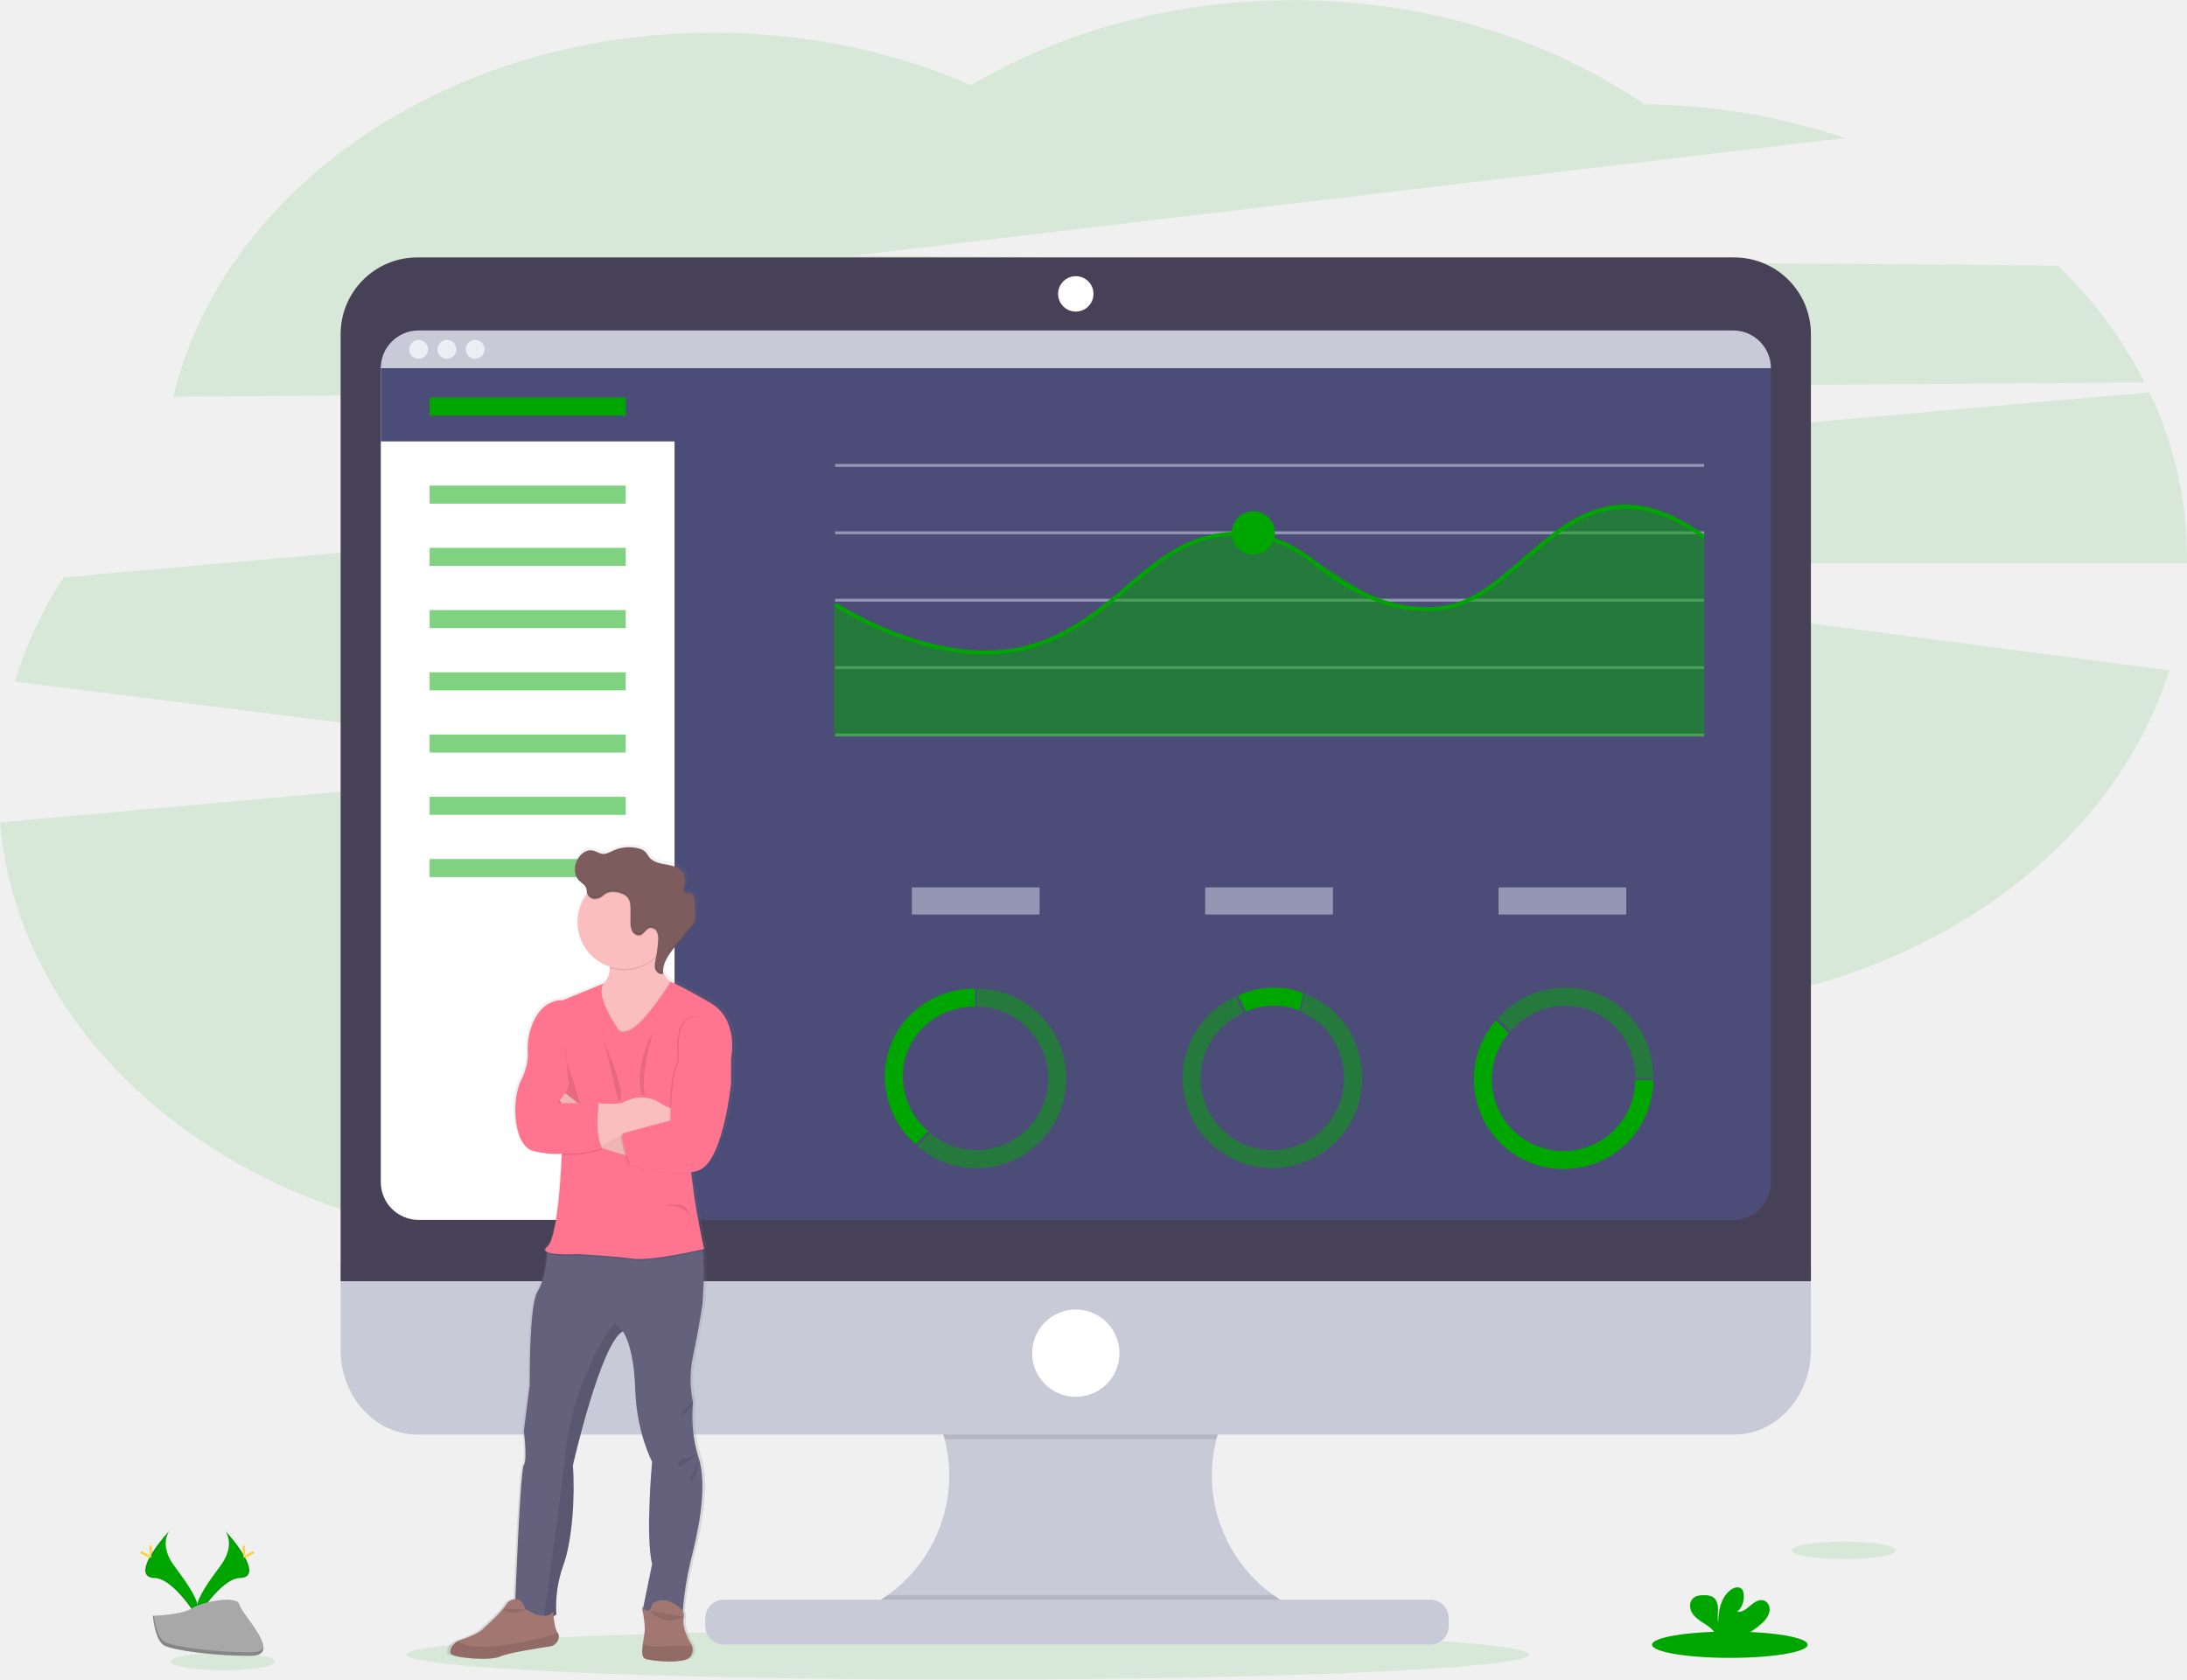
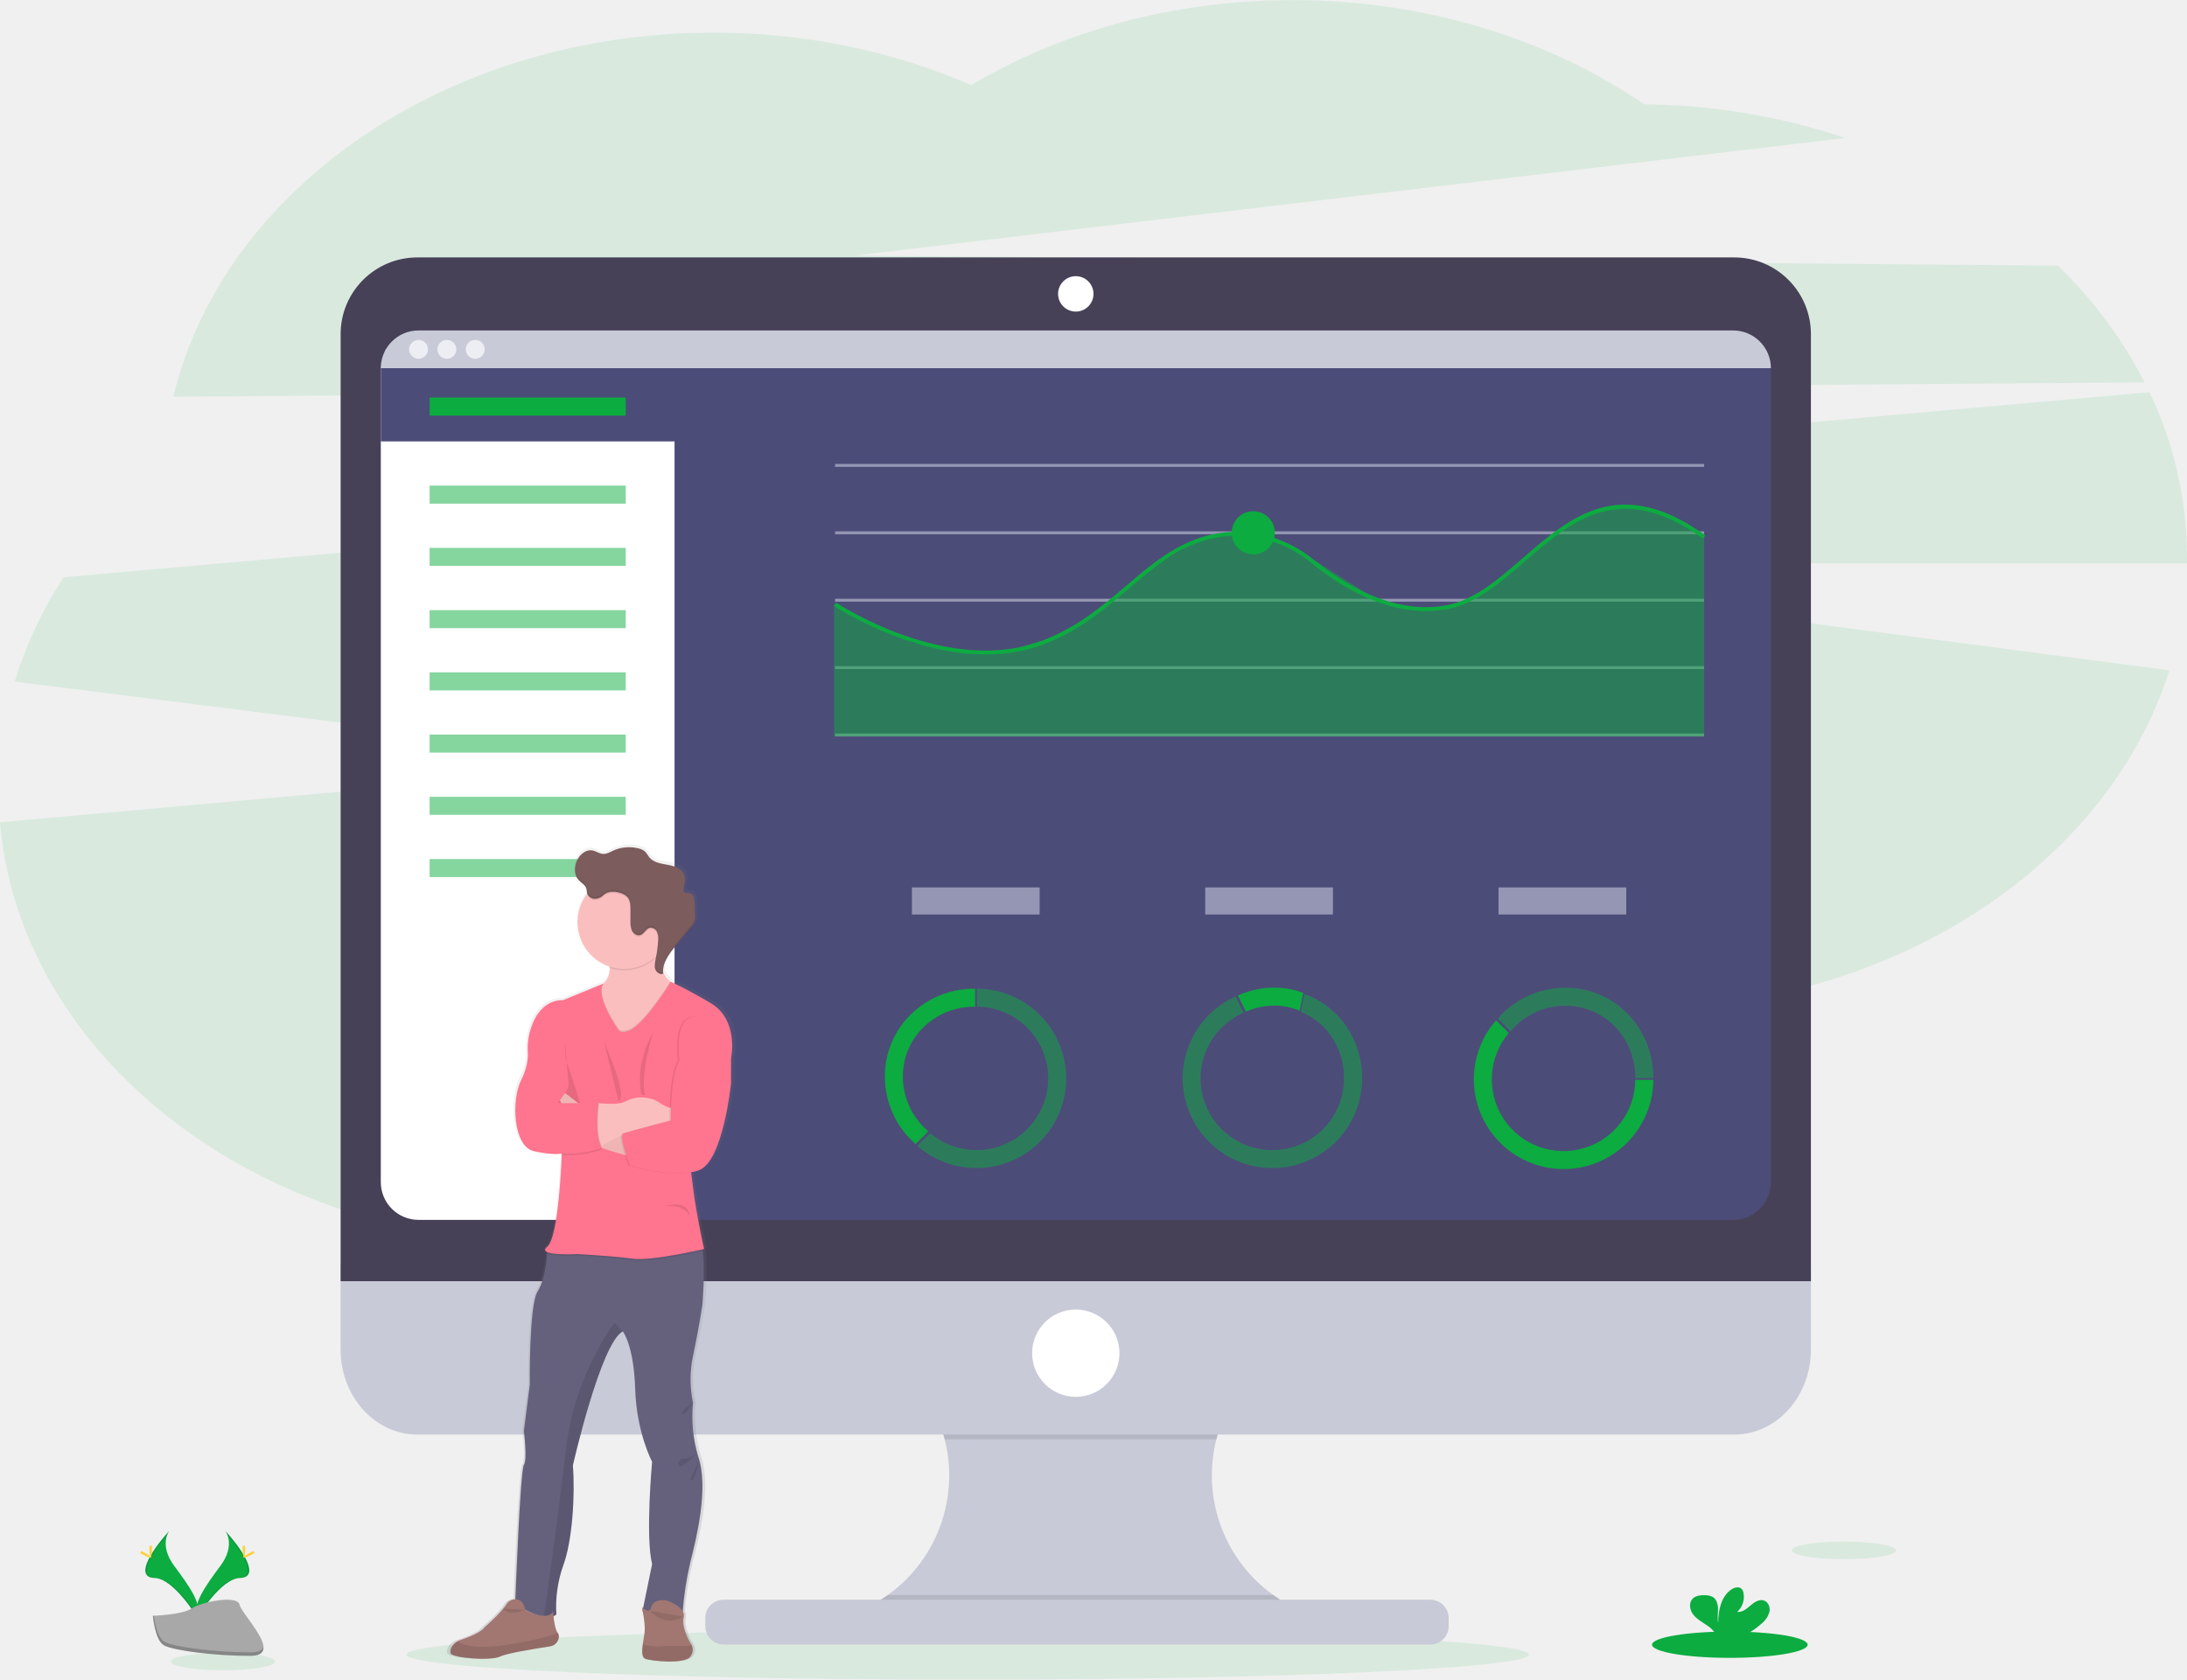
<svg xmlns="http://www.w3.org/2000/svg" id="cb7db7bb-371f-430c-ab8e-9f8547f8cfe6" width="1130" height="868.1" data-name="Layer 1" viewBox="0 0 1130 868.1">
  <defs>
    <linearGradient id="be60935f-ac8f-4117-88a8-c3e19524f342" x1="340.5" x2="340.5" y1="874.69" y2="452.37" gradientUnits="userSpaceOnUse">
      <stop offset="0" stop-color="gray" stop-opacity=".25" />
      <stop offset=".54" stop-color="gray" stop-opacity=".12" />
      <stop offset="1" stop-color="gray" stop-opacity=".1" />
    </linearGradient>
  </defs>
-   <path fill="#00a600" d="M1143.14,213.61a231.21,231.21,0,0,0-44.83-60.38l-621.86-5.18,512-60.79A337.39,337.39,0,0,0,884.57,69.84C835.28,36.19,771.93,16,702.83,16c-62,0-119.33,16.29-166.07,43.93-39.72-17.3-85-27.11-133.11-27.11-138.17,0-253.3,80.9-279.13,188.19Z" opacity=".1" transform="translate(-35 -15.95)" />
-   <path fill="#00a600" d="M1165,303.59a197,197,0,0,0-19.38-84.92L67.86,314.31a209.54,209.54,0,0,0-25.25,53.91l333.75,42.06L35,440.94C45.27,562.4,168.43,658.3,318.88,658.3c75.73,0,144.54-24.3,195.53-63.93,51.15,40.38,120.62,65.21,197.17,65.21,113.57,0,211.6-54.67,257.25-133.71,91.58-24.58,162.72-86.28,187.07-163.47L733.83,307.06H1165C1165,305.9,1165,304.75,1165,303.59Z" opacity=".1" transform="translate(-35 -15.95)" />
-   <ellipse cx="499.98" cy="855.15" fill="#00a600" opacity=".1" rx="289.98" ry="12.94" />
+   <path fill=" #0cac40" d="M1143.14,213.61a231.21,231.21,0,0,0-44.83-60.38l-621.86-5.18,512-60.79A337.39,337.39,0,0,0,884.57,69.84C835.28,36.19,771.93,16,702.83,16c-62,0-119.33,16.29-166.07,43.93-39.72-17.3-85-27.11-133.11-27.11-138.17,0-253.3,80.9-279.13,188.19Z" opacity=".1" transform="translate(-35 -15.95)" />
+   <path fill=" #0cac40" d="M1165,303.59a197,197,0,0,0-19.38-84.92L67.86,314.31a209.54,209.54,0,0,0-25.25,53.91l333.75,42.06L35,440.94C45.27,562.4,168.43,658.3,318.88,658.3c75.73,0,144.54-24.3,195.53-63.93,51.15,40.38,120.62,65.21,197.17,65.21,113.57,0,211.6-54.67,257.25-133.71,91.58-24.58,162.72-86.28,187.07-163.47L733.83,307.06H1165C1165,305.9,1165,304.75,1165,303.59Z" opacity=".1" transform="translate(-35 -15.95)" />
+   <ellipse cx="499.98" cy="855.15" fill=" #0cac40" opacity=".1" rx="289.98" ry="12.94" />
  <path fill="#c8cad7" d="M707.09,848.34v7.82H475.84v-6.35a76,76,0,0,0,5.23-140.37H705.52a76,76,0,0,0,1.57,138.9Z" transform="translate(-35 -15.95)" />
  <path d="M705.52,709.44a76.11,76.11,0,0,0-42,50.39H523.08a76.13,76.13,0,0,0-42-50.39Z" opacity=".1" transform="translate(-35 -15.95)" />
  <path fill="#c8cad7" d="M211,669.6v43.9c0,24.24,17.74,43.89,39.63,43.89H931.05c21.89,0,39.63-19.65,39.63-43.89V669.6Z" transform="translate(-35 -15.95)" />
  <path d="M707.09,848.34v7.82H475.84v-6.35a76,76,0,0,0,17.83-9.5H692.91A76.39,76.39,0,0,0,707.09,848.34Z" opacity=".1" transform="translate(-35 -15.95)" />
  <rect width="384.09" height="23.17" x="364.42" y="826.8" fill="#c8cad7" rx="9.5" ry="9.5" />
  <path fill="#474157" d="M970.68,188.57A39.62,39.62,0,0,0,931.05,149H250.66A39.62,39.62,0,0,0,211,188.57V678.14H970.68Z" transform="translate(-35 -15.95)" />
  <path fill="#4c4c78" d="M950,206.25V626.92a19.5,19.5,0,0,1-19.51,19.51H251.27a19.5,19.5,0,0,1-19.51-19.51V206.25a19.51,19.51,0,0,1,19.51-19.51H930.44A19.51,19.51,0,0,1,950,206.25Z" transform="translate(-35 -15.95)" />
  <circle cx="555.85" cy="151.89" r="9.15" fill="#fff" />
  <circle cx="555.85" cy="699.38" r="22.56" fill="#fff" />
  <path fill="#fff" d="M383.53,196.5V646.43H251.27a19.5,19.5,0,0,1-19.51-19.51V206.25l.71-2.65,1.9-7.1Z" transform="translate(-35 -15.95)" />
  <polygon fill="#4c4c78" points="365.5 187.65 365.5 228.15 196.76 228.15 196.76 190.3 197.47 187.65 365.5 187.65" />
  <path fill="#c8cad7" d="M950,206.25H231.76a19.5,19.5,0,0,1,19.51-19.5H930.44A19.5,19.5,0,0,1,950,206.25Z" transform="translate(-35 -15.95)" />
  <circle cx="216.27" cy="180.55" r="4.88" fill="#ededf4" />
  <circle cx="230.9" cy="180.55" r="4.88" fill="#ededf4" />
  <circle cx="245.53" cy="180.55" r="4.88" fill="#ededf4" />
-   <rect width="101.33" height="9.33" x="221.98" y="205.48" fill="#00a600" />
-   <rect width="101.33" height="9.33" x="221.98" y="250.98" fill="#00a600" opacity=".5" />
-   <rect width="101.33" height="9.33" x="221.98" y="283.15" fill="#00a600" opacity=".5" />
-   <rect width="101.33" height="9.33" x="221.98" y="315.32" fill="#00a600" opacity=".5" />
-   <rect width="101.33" height="9.33" x="221.98" y="347.48" fill="#00a600" opacity=".5" />
-   <rect width="101.33" height="9.33" x="221.98" y="379.65" fill="#00a600" opacity=".5" />
-   <rect width="101.33" height="9.33" x="221.98" y="411.82" fill="#00a600" opacity=".5" />
-   <rect width="101.33" height="9.33" x="221.98" y="443.98" fill="#00a600" opacity=".5" />
+   <rect width="101.33" height="9.33" x="221.98" y="205.48" fill=" #0cac40" />
+   <rect width="101.33" height="9.33" x="221.98" y="250.98" fill=" #0cac40" opacity=".5" />
+   <rect width="101.33" height="9.33" x="221.98" y="283.15" fill=" #0cac40" opacity=".5" />
+   <rect width="101.33" height="9.33" x="221.98" y="315.32" fill=" #0cac40" opacity=".5" />
+   <rect width="101.33" height="9.33" x="221.98" y="347.48" fill=" #0cac40" opacity=".5" />
+   <rect width="101.33" height="9.33" x="221.98" y="379.65" fill=" #0cac40" opacity=".5" />
+   <rect width="101.33" height="9.33" x="221.98" y="411.82" fill=" #0cac40" opacity=".5" />
+   <rect width="101.33" height="9.33" x="221.98" y="443.98" fill=" #0cac40" opacity=".5" />
  <rect width="449.01" height="1.5" x="431.49" y="239.79" fill="#dce0ed" opacity=".5" />
  <rect width="449.01" height="1.5" x="431.49" y="274.62" fill="#dce0ed" opacity=".5" />
  <rect width="449.01" height="1.5" x="431.49" y="309.46" fill="#dce0ed" opacity=".5" />
  <rect width="449.01" height="1.5" x="431.49" y="344.29" fill="#dce0ed" opacity=".5" />
  <rect width="449.01" height="1.5" x="431.49" y="379.12" fill="#dce0ed" opacity=".5" />
-   <polygon fill="#00a600" points="880.51 380.61 430.94 380.61 430.94 312.11 472.17 332.43 514.84 338.21 552.28 326.92 597.45 291.89 620.17 278.77 636.78 275.57 652.67 276.42 678.81 289.33 714.33 311.96 742.21 315.55 764.32 307.93 811.17 269.55 835.09 261.02 860.12 264.89 880.51 276.66 880.51 380.61" opacity=".5" />
-   <path fill="#00a600" d="M544.3,354.18c-40.48,0-77.9-24.76-78.36-25.08l1.11-1.66c.58.39,58.16,38.49,107.09,19.4C592,339.89,604.68,329.06,617,318.6c12.83-10.93,24.95-21.26,41.46-25.74,19-5.13,39.65-.48,55.38,12.44,13.44,11.05,40.22,28.8,68.51,23.49,14.42-2.7,26.58-13.24,39.45-24.39C846.44,283,872,260.91,916.09,292.63l-1.17,1.62c-42.85-30.79-67.76-9.21-91.84,11.66-13.08,11.34-25.44,22-40.39,24.85-29.1,5.45-56.44-12.64-70.15-23.91-15.23-12.52-35.26-17-53.58-12.05-16.09,4.36-28,14.54-40.69,25.32-12.41,10.57-25.25,21.51-43.4,28.59A83.88,83.88,0,0,1,544.3,354.18Z" transform="translate(-35 -15.95)" />
-   <circle cx="647.55" cy="275.37" r="11.13" fill="#00a600" />
+   <polygon fill=" #0cac40" points="880.51 380.61 430.94 380.61 430.94 312.11 472.17 332.43 514.84 338.21 552.28 326.92 597.45 291.89 620.17 278.77 636.78 275.57 652.67 276.42 678.81 289.33 714.33 311.96 742.21 315.55 764.32 307.93 811.17 269.55 835.09 261.02 860.12 264.89 880.51 276.66 880.51 380.61" opacity=".5" />
+   <path fill=" #0cac40" d="M544.3,354.18c-40.48,0-77.9-24.76-78.36-25.08l1.11-1.66c.58.39,58.16,38.49,107.09,19.4C592,339.89,604.68,329.06,617,318.6c12.83-10.93,24.95-21.26,41.46-25.74,19-5.13,39.65-.48,55.38,12.44,13.44,11.05,40.22,28.8,68.51,23.49,14.42-2.7,26.58-13.24,39.45-24.39C846.44,283,872,260.91,916.09,292.63l-1.17,1.62c-42.85-30.79-67.76-9.21-91.84,11.66-13.08,11.34-25.44,22-40.39,24.85-29.1,5.45-56.44-12.64-70.15-23.91-15.23-12.52-35.26-17-53.58-12.05-16.09,4.36-28,14.54-40.69,25.32-12.41,10.57-25.25,21.51-43.4,28.59A83.88,83.88,0,0,1,544.3,354.18Z" transform="translate(-35 -15.95)" />
+   <circle cx="647.55" cy="275.37" r="11.13" fill=" #0cac40" />
  <path fill="url(#be60935f-ac8f-4117-88a8-c3e19524f342)" d="M403.62,533.19c-15.21-8.76-21-10.93-21-10.94l-.31-.22a12.66,12.66,0,0,1-3.84-4.85c0-.35,0-.7,0-1v.1c.25-4.64,3.54-8.85,6.67-12.53q4-4.71,8-9.41A9.19,9.19,0,0,0,395.2,491a7.49,7.49,0,0,0,.22-2c0-.28,0-.55,0-.82,0-2.34-.11-4.68-.19-7-.08-2.05-.6-4.62-2.65-5-1.06-.22-2.46.16-3-.75a1.68,1.68,0,0,1-.14-1.21s0,.06,0,.09a.52.52,0,0,1,0-.11,27.65,27.65,0,0,0,.76-4.81,6.9,6.9,0,0,0-.33-2.43c-1.19-3.39-5.26-4.78-8.86-5.42s-7.64-1.19-9.9-4a32.74,32.74,0,0,0-2-2.71,7.88,7.88,0,0,0-3.69-1.82,20.72,20.72,0,0,0-13.38,1.17c-1.74.78-3.49,1.82-5.4,1.71s-3.68-1.5-5.64-1.83c-3.16-.54-6.19,1.79-7.75,4.54a11,11,0,0,0-1.43,5.35c0,.1,0,.21,0,.31h0a7.86,7.86,0,0,0,2.06,5.46c1.36,1.42,3.39,2.39,4,4.25.23.76.18,1.58.38,2.34,0,.1.06.19.09.29l-.11.13a23.77,23.77,0,0,0-5,14.62,24.26,24.26,0,0,0,17,23c0,.23,0,.47,0,.72a10.34,10.34,0,0,1-3.3,8.05l-21.58,8.66s-13-1.54-17.68,17.45a32.16,32.16,0,0,0-.8,9.63c.17,2.87-.23,7.91-3.56,14.43-5.33,10.44-4.12,34.39,6.78,36.76,10.29,2.24,14.32,1.31,14.74,1.2l0,.42c-.17,4.5-1.8,43.26-7.73,48-1.65,1.29-1.34,2.17,0,2.76,0,0,0,.25,0,.7-.18,2.84-1.1,13.63-5.07,19.78C307.48,690,308,731,308,731l-3.14,24.19s1.93,14.94,0,17.55c-1.73,2.33-4,57.61-4.52,69.59h-.2a5.83,5.83,0,0,0-4.66,2.84C292.9,849.31,284,856.94,284,856.94c-1.93,2.75-9.09,5.38-12.87,6.62a8.25,8.25,0,0,0-1.46.63,7.68,7.68,0,0,0-3.25,3.42,3.66,3.66,0,0,0-.34,2.85c1,2.37,21.07,4,26.15,1.66,4-1.86,19.84-4.32,26.42-5.28a5.42,5.42,0,0,0,4.7-4.7,3.1,3.1,0,0,0-.6-2.35h0c-1.26-1.56-1.91-5.82-2.2-8.6a5.85,5.85,0,0,0,1.48-.88,63.09,63.09,0,0,1,3.63-25.38c4.84-12.8,6.3-36.52,5.09-51.94,0,0,14.77-63.57,26.4-69.5h0c.18.22,5.82,7.46,6.54,29.88.72,22.77,8.95,37.71,8.95,37.71s-3.63,38.66,0,53.13L367.87,847a7.39,7.39,0,0,1-.57-.52s.14.64.34,1.65l-.1.48.2.05c.54,2.85,1.34,7.82,1,10.74-.19,1.67-.65,3.94-1,6.18-.5,3.51-.64,6.92,1.21,7.66,3,1.22,20.83,2.89,23.86-1a5.61,5.61,0,0,0,.88-5.86,6,6,0,0,0-.88-1.49s-4.73-7.73-3.39-13.18a4,4,0,0,0-.57-3.12A161.08,161.08,0,0,1,393,823c3-11.41,9.42-36.43,4.72-52.89h0c-.18-.64-.38-1.28-.6-1.9a71,71,0,0,1-2.67-27.75,56.41,56.41,0,0,1,0-24.19C397.33,703,399.36,690,399.36,690s1.6-17.55.2-28.31l-.09-.69.76-.17s-4.11-18.26-5.57-29.88c-.34-2.75-.79-6.22-1.28-9.93a26.22,26.22,0,0,0,3.95-1c13.08-4.51,17.19-45.31,17.19-45.31V561.77S418.88,542,403.62,533.19Zm-97.43,315-.64-.34h0Z" transform="translate(-35 -15.95)" />
  <path fill="#65617d" d="M395.73,768.6c5.67,16.31-1,42.78-4,54.6a165.7,165.7,0,0,0-4,26,55,55,0,0,1-20.8-.48l5-24.34c-3.54-14.42,0-52.95,0-52.95s-8-14.9-8.74-37.59c-.7-22.33-6.2-29.55-6.38-29.78h0C345.38,710,331,773.33,331,773.33c1.18,15.36-.24,39-5,51.77a64.05,64.05,0,0,0-3.55,25.29c-1.65,1.39-3.95,1.63-6.43,1.23-6.75-1.09-14.84-6.91-14.84-6.91s2.6-69,4.49-71.62,0-17.49,0-17.49l3.07-24.11s-.47-40.89,4-48c3.88-6.13,4.77-16.89,4.95-19.71,0-.45,0-.7,0-.7l6.84-8.19s66.19-5,71.15,0c1.22,1.22,2,4,2.42,7.48,1.36,10.72-.2,28.21-.2,28.21s-2,13-4.82,26.23a57.4,57.4,0,0,0,0,24.11A72,72,0,0,0,395.73,768.6Z" transform="translate(-35 -15.95)" />
  <path fill="#a27772" d="M391.59,872.25c-2.95,3.9-20.32,2.25-23.28,1-1.81-.75-1.67-4.14-1.18-7.64.31-2.23.76-4.5.94-6.15.48-4.26-1.41-12.89-1.41-12.89s3.9,4.14,4.84,0a4.5,4.5,0,0,1,3.37-3.2,8.84,8.84,0,0,1,6.14.38c3.07,1.33,8.19,4.17,7.27,8-1.3,5.43,3.31,13.13,3.31,13.13a5.93,5.93,0,0,1,.86,1.49A5.67,5.67,0,0,1,391.59,872.25Z" transform="translate(-35 -15.95)" />
  <path d="M391.59,872.25c-2.95,3.9-20.32,2.25-23.28,1-1.81-.75-1.67-4.14-1.18-7.64,1.86.87,5,1.6,10.32,1.11a28.9,28.9,0,0,1,3.72-.12,85.06,85.06,0,0,0,11.28-.22A5.67,5.67,0,0,1,391.59,872.25Z" opacity=".1" transform="translate(-35 -15.95)" />
  <path d="M331,773.33c1.18,15.36-.24,39-5,51.77a64.05,64.05,0,0,0-3.55,25.29c-1.65,1.39-3.95,1.63-6.43,1.23,1.43-10,7.5-52.93,11.4-86.86,4.43-38.65,25.17-65.24,25.17-65.24l4.14,4.55C345.38,710,331,773.33,331,773.33Z" opacity=".1" transform="translate(-35 -15.95)" />
  <path fill="#fbbebe" d="M384.5,524.9l-2.89,14.18-14.13,23.76-17.43-7.45s-23.7-24.82-8.81-28.36a13.13,13.13,0,0,0,4.95-2.2c2.92-2.21,3.84-5.41,3.86-8.55a26.29,26.29,0,0,0-2.42-10.17l30.49-9.57a48.52,48.52,0,0,0-2.19,12.35c-.23,8.3,2.85,12.4,5.38,14.35A9.06,9.06,0,0,0,384.5,524.9Z" transform="translate(-35 -15.95)" />
  <path d="M378.12,496.54a48.52,48.52,0,0,0-2.19,12.35,24.1,24.1,0,0,1-25.88,7.39,26.29,26.29,0,0,0-2.42-10.17Z" opacity=".1" transform="translate(-35 -15.95)" />
  <path fill="#fbbebe" d="M381.61,492.64a24.11,24.11,0,1,1-24.11-24.11A24.05,24.05,0,0,1,381.61,492.64Z" transform="translate(-35 -15.95)" />
  <path d="M384.5,524.9l-2.89,14.18-14.13,23.76-17.43-7.45s-23.7-24.82-8.81-28.36a13.13,13.13,0,0,0,4.95-2.2c-2.69,7.39,8.41,22.76,8.41,22.76,1.29,1.9,4.26.71,4.26.71,7.14-1.08,20.31-21.64,22.45-25.06A9.06,9.06,0,0,0,384.5,524.9Z" opacity=".1" transform="translate(-35 -15.95)" />
  <path d="M398.15,662.39c-4.2,1-27.42,6.09-36.22,4.81-9.69-1.42-28.54-2.36-28.54-2.36s-12,.64-15.68-1c0-.45,0-.7,0-.7l6.84-8.19s66.19-5,71.15,0C397,656.13,397.7,658.9,398.15,662.39Z" opacity=".1" transform="translate(-35 -15.95)" />
  <path fill="#ff748e" d="M354.6,548.3s-12.47-17.27-7.77-24l-21.07,8.64s-12.68-1.54-17.25,17.38a33,33,0,0,0-.79,9.61c.17,2.85-.22,7.87-3.47,14.37-5.2,10.4-4,34.28,6.62,36.64s14.42,1.18,14.42,1.18-1.42,43.26-7.56,48.22,15.67,3.78,15.67,3.78,18.84,1,28.53,2.37,36.87-5,36.87-5-4-18.2-5.44-29.78-4.72-36.24-4.72-36.24l24.11-32.66s4.25-19.74-10.64-28.48-20.5-10.9-20.5-10.9-15,24.37-22.76,25.55C358.85,549,355.89,550.2,354.6,548.3Z" transform="translate(-35 -15.95)" />
  <path d="M326.94,555.16s-.23,7.8,1.19,10.87,6.61,20.09,6.61,20.09H322.93s6.38-6.85,5.91-10.16S326.94,555.16,326.94,555.16Z" opacity=".1" transform="translate(-35 -15.95)" />
  <path fill="#fbbebe" d="M361.93,614s-26.1-6.38-28.53-11.81-9.14-17.61-9.14-17.61l2.75-3.71,12.7,10s15.13,12,22.22,13.24S361.93,614,361.93,614Z" transform="translate(-35 -15.95)" />
  <path d="M361.93,614s-26.1-6.38-28.53-11.81-9.14-17.61-9.14-17.61l2.75-3.71,12.7,10s15.13,12,22.22,13.24S361.93,614,361.93,614Z" opacity=".05" transform="translate(-35 -15.95)" />
  <path fill="#fbbebe" d="M384.5,583.29v14.16h-2.28a66.24,66.24,0,0,0-32.14,8.32l-4.26,2.36-1.15.64-7.33-16.5,6.86-6.15.35,0c1.68.16,8.93.76,12-.27s6.55-4.14,15.14-1.94c4.24,1.08,7.85,5.83,12,4.35Z" transform="translate(-35 -15.95)" />
  <path d="M407.31,557.52l4.73,5.32v12.88s-4,40.66-16.78,45.15-35.55-2.6-35.55-2.6-5.89-15.6-3.14-16.55,24.34-6.64,24.34-6.64-.31-23.85,4.42-30.94c0,0-3.07-22.22,7.56-22.69S407.31,557.52,407.31,557.52Z" opacity=".1" transform="translate(-35 -15.95)" />
  <path fill="#ff748e" d="M408,557.52l4.73,5.32v12.88s-4,40.66-16.79,45.15-35.54-2.6-35.54-2.6-5.89-15.6-3.14-16.55,24.33-6.64,24.33-6.64-.3-23.85,4.43-30.94c0,0-3.08-22.22,7.56-22.69S408,557.52,408,557.52Z" transform="translate(-35 -15.95)" />
  <path d="M375,502.88a9.31,9.31,0,0,0-.54-4.6,3.53,3.53,0,0,0-3.74-2.16c-2,.47-2.9,3.1-4.88,3.73-1.67.53-3.5-.65-4.3-2.21a11.3,11.3,0,0,1-.82-5.14c0-2,0-3.95,0-5.93,0-2.15-.07-4.47-1.4-6.16-1.65-2.1-5.52-3-8.1-2.93a6.87,6.87,0,0,0-4.63,1.86,6,6,0,0,1-4.87,1.74,4.21,4.21,0,0,1-3.39-2.94.24.24,0,0,1,0-.08,24.11,24.11,0,1,1,35.86,32A66.79,66.79,0,0,0,375,502.88Z" opacity=".1" transform="translate(-35 -15.95)" />
  <path fill="#7c5c5c" d="M341.71,480.37a4.24,4.24,0,0,1-3.4-2.94c-.19-.76-.14-1.58-.37-2.33-.55-1.86-2.53-2.83-3.86-4.24-2.66-2.82-2.49-7.47-.61-10.87,1.53-2.74,4.48-5.05,7.57-4.52,1.91.34,3.56,1.7,5.5,1.82s3.57-.92,5.27-1.7a19.84,19.84,0,0,1,13.06-1.16,7.56,7.56,0,0,1,3.6,1.81,30.59,30.59,0,0,1,1.92,2.7c2.2,2.81,6.15,3.36,9.66,4s7.49,2,8.64,5.41c.77,2.24,0,4.67-.41,7a2,2,0,0,0,.09,1.45c.55.91,1.92.53,3,.74,2,.42,2.5,3,2.57,5q.14,3.48.19,7a9,9,0,0,1-.2,2.59,9.17,9.17,0,0,1-2,3.25l-7.81,9.38c-3.46,4.16-7.13,9-6.44,14.37-1.64.73-3.58-.68-4.12-2.4s-.11-3.56.26-5.32a65.36,65.36,0,0,0,1.23-9.23,9.34,9.34,0,0,0-.54-4.61,3.54,3.54,0,0,0-3.75-2.16c-2,.47-2.89,3.1-4.87,3.73-1.67.54-3.5-.65-4.3-2.21a11.43,11.43,0,0,1-.82-5.14v-5.93c0-2.15-.07-4.47-1.4-6.16-1.64-2.1-5.52-3-8.1-2.93a6.87,6.87,0,0,0-4.63,1.86A6,6,0,0,1,341.71,480.37Z" transform="translate(-35 -15.95)" />
  <path d="M347.15,554.57l7.41,30.4S360.39,584.94,347.15,554.57Z" opacity=".1" transform="translate(-35 -15.95)" />
  <path d="M372.45,549.48s-9.7,15.88-5.91,32.29l1.8.13S365.12,574.3,372.45,549.48Z" opacity=".1" transform="translate(-35 -15.95)" />
  <path d="M378.59,639.31s11.9-3.94,12.77,5.2C391.36,644.51,389.11,638.24,378.59,639.31Z" opacity=".1" transform="translate(-35 -15.95)" />
  <path d="M344.2,586.83s-2.36,16.55,1.89,23.17a51.94,51.94,0,0,1-20.8,2.83l-1.42-26Z" opacity=".1" transform="translate(-35 -15.95)" />
  <path d="M345.82,608.13l-1.15.64-7.33-16.5,6.86-6.15h.35v0C344.44,586.92,342.53,601.13,345.82,608.13Z" opacity=".1" transform="translate(-35 -15.95)" />
  <path fill="#ff748e" d="M344.2,586.12s-2.36,16.55,1.89,23.17a51.94,51.94,0,0,1-20.8,2.83l-8.27-26Z" transform="translate(-35 -15.95)" />
  <path fill="#a27772" d="M323.75,862.19a5.34,5.34,0,0,1-4.59,4.68c-6.41,1-21.88,3.4-25.78,5.26-5,2.37-24.58.71-25.53-1.65a3.75,3.75,0,0,1,.34-2.85,7.79,7.79,0,0,1,4.59-4c3.7-1.24,10.68-3.85,12.56-6.59,0,0,8.7-7.62,11.18-11.73a5.66,5.66,0,0,1,4.55-2.83c2.07-.1,4.37.95,5.32,5.48,0,0,11.34,6.47,14.41.8,0,0,.47,8.71,2.35,11.1h0A3.13,3.13,0,0,1,323.75,862.19Z" transform="translate(-35 -15.95)" />
  <path d="M323.75,862.19a5.34,5.34,0,0,1-4.59,4.68c-6.41,1-21.88,3.4-25.78,5.26-5,2.37-24.58.71-25.53-1.65a3.75,3.75,0,0,1,.34-2.85,7.57,7.57,0,0,1,3.17-3.4c3.2,2.12,10.3,4.2,25.92,1.76,14.9-2.33,22.27-4.61,25.87-6.16h0A3.13,3.13,0,0,1,323.75,862.19Z" opacity=".1" transform="translate(-35 -15.95)" />
  <g opacity=".1">
    <path d="M388.25,475.67a.5.5,0,0,0,0-.12,21.55,21.55,0,0,0,.73-5.36,33.89,33.89,0,0,1-.73,4.3A2.62,2.62,0,0,0,388.25,475.67Z" transform="translate(-35 -15.95)" />
    <path d="M374.46,497.79a7,7,0,0,1,.58,2.7,8.11,8.11,0,0,0-.58-3.76,3.55,3.55,0,0,0-3.75-2.17c-2,.47-2.89,3.11-4.87,3.74-1.67.53-3.5-.66-4.3-2.22a11.17,11.17,0,0,1-.82-5.14c0-2,0-3.95,0-5.92,0-2.15-.07-4.47-1.4-6.16-1.65-2.11-5.52-3-8.11-2.94a6.83,6.83,0,0,0-4.62,1.87,6,6,0,0,1-4.87,1.73,4.19,4.19,0,0,1-3.4-2.94c-.2-.76-.14-1.57-.37-2.33-.55-1.86-2.53-2.82-3.86-4.23a7.78,7.78,0,0,1-2-5,8.09,8.09,0,0,0,2,6.06c1.33,1.41,3.31,2.38,3.86,4.24.23.75.17,1.57.37,2.33a4.23,4.23,0,0,0,3.4,2.94,6,6,0,0,0,4.87-1.74A6.93,6.93,0,0,1,351.2,477c2.59-.08,6.46.84,8.11,2.94,1.33,1.69,1.39,4,1.4,6.16,0,2,0,3.95,0,5.92a11.19,11.19,0,0,0,.82,5.15c.8,1.56,2.63,2.74,4.3,2.21,2-.63,2.85-3.26,4.87-3.74A3.57,3.57,0,0,1,374.46,497.79Z" transform="translate(-35 -15.95)" />
    <path d="M393.89,491.28a9.3,9.3,0,0,1-2,3.26q-3.92,4.68-7.81,9.37c-3.28,3.95-6.76,8.52-6.51,13.56.24-4.62,3.46-8.82,6.51-12.49l7.81-9.38a9.26,9.26,0,0,0,2-3.25,9,9,0,0,0,.2-2.6A6.48,6.48,0,0,1,393.89,491.28Z" transform="translate(-35 -15.95)" />
    <path d="M373.51,515.89a5.58,5.58,0,0,1-.24-1.27,6.33,6.33,0,0,0,.24,2.33c.53,1.72,2.48,3.13,4.12,2.4,0-.35-.07-.7-.08-1C375.93,519,374,517.57,373.51,515.89Z" transform="translate(-35 -15.95)" />
  </g>
  <path d="M295,847.42s2.47,4.34,11.43.51" opacity=".1" transform="translate(-35 -15.95)" />
  <path d="M370.65,848.46s7.73,9.09,17.46,3" opacity=".1" transform="translate(-35 -15.95)" />
  <path d="M393.13,740.94s-5.46,3.41-5.64,5.36,2.82-1.42,2.82-1.42Z" opacity=".1" transform="translate(-35 -15.95)" />
  <path d="M395.28,767.08a11.33,11.33,0,0,1-6.72,2.62c-4.08.18-3.74,5.5-1.07,3.9S395.28,767.08,395.28,767.08Z" opacity=".1" transform="translate(-35 -15.95)" />
  <path d="M396.32,770.49s-2.62,12.86-4.75,10.38" opacity=".1" transform="translate(-35 -15.95)" />
  <g opacity=".5">
    <rect width="66" height="14" x="471.17" y="458.65" fill="#dce0ed" />
    <rect width="66" height="14" x="622.72" y="458.65" fill="#dce0ed" />
    <rect width="66" height="14" x="774.27" y="458.65" fill="#dce0ed" />
  </g>
-   <ellipse cx="952.73" cy="801.29" fill="#00a600" opacity=".1" rx="26.93" ry="4.55" />
-   <ellipse cx="115.22" cy="858.74" fill="#00a600" opacity=".1" rx="26.93" ry="4.55" />
-   <ellipse cx="893.79" cy="850.05" fill="#00a600" rx="40.21" ry="6.8" />
-   <path fill="#00a600" d="M945.41,854.89a11.64,11.64,0,0,0,3.83-5.79c.5-2.3-.48-5.05-2.67-5.89-2.46-.94-5.09.76-7.09,2.49s-4.27,3.68-6.88,3.32a10.5,10.5,0,0,0,3.24-9.81,4.08,4.08,0,0,0-.9-2c-1.37-1.46-3.84-.84-5.48.31-5.2,3.66-6.65,10.72-6.68,17.08-.52-2.29-.08-4.68-.09-7s-.66-5-2.64-6.23a8,8,0,0,0-4-.94c-2.34-.09-4.95.14-6.54,1.85-2,2.13-1.47,5.69.25,8s4.36,3.8,6.77,5.42a15.13,15.13,0,0,1,4.84,4.61,4.81,4.81,0,0,1,.35.83h14.66A41.11,41.11,0,0,0,945.41,854.89Z" transform="translate(-35 -15.95)" />
-   <path fill="#00a600" d="M151.45,807.19s5.5,7.19-2.53,18-14.65,20-12,26.77c0,0,12.12-20.15,22-20.43S162.3,819.31,151.45,807.19Z" transform="translate(-35 -15.95)" />
+   <ellipse cx="952.73" cy="801.29" fill=" #0cac40" opacity=".1" rx="26.93" ry="4.55" />
+   <ellipse cx="115.22" cy="858.74" fill=" #0cac40" opacity=".1" rx="26.93" ry="4.55" />
+   <ellipse cx="893.79" cy="850.05" fill=" #0cac40" rx="40.21" ry="6.8" />
+   <path fill=" #0cac40" d="M945.41,854.89a11.64,11.64,0,0,0,3.83-5.79c.5-2.3-.48-5.05-2.67-5.89-2.46-.94-5.09.76-7.09,2.49s-4.27,3.68-6.88,3.32a10.5,10.5,0,0,0,3.24-9.81,4.08,4.08,0,0,0-.9-2c-1.37-1.46-3.84-.84-5.48.31-5.2,3.66-6.65,10.72-6.68,17.08-.52-2.29-.08-4.68-.09-7s-.66-5-2.64-6.23a8,8,0,0,0-4-.94c-2.34-.09-4.95.14-6.54,1.85-2,2.13-1.47,5.69.25,8s4.36,3.8,6.77,5.42a15.13,15.13,0,0,1,4.84,4.61,4.81,4.81,0,0,1,.35.83h14.66A41.11,41.11,0,0,0,945.41,854.89Z" transform="translate(-35 -15.95)" />
+   <path fill=" #0cac40" d="M151.45,807.19s5.5,7.19-2.53,18-14.65,20-12,26.77c0,0,12.12-20.15,22-20.43S162.3,819.31,151.45,807.19Z" transform="translate(-35 -15.95)" />
  <path d="M151.45,807.19a9,9,0,0,1,1.13,2.26c9.62,11.3,14.74,21.85,5.49,22.11-8.61.25-18.94,15.65-21.42,19.54a9.24,9.24,0,0,0,.29.89s12.12-20.15,22-20.43S162.3,819.31,151.45,807.19Z" opacity=".1" transform="translate(-35 -15.95)" />
  <path fill="#ffd037" d="M161.66,816.35c0,2.53-.28,4.58-.63,4.58s-.63-2-.63-4.58.35-1.34.7-1.34S161.66,813.82,161.66,816.35Z" transform="translate(-35 -15.95)" />
  <path fill="#ffd037" d="M165.17,819.37c-2.22,1.21-4.16,1.94-4.32,1.63s1.49-1.54,3.71-2.75,1.35-.33,1.51,0S167.39,818.16,165.17,819.37Z" transform="translate(-35 -15.95)" />
-   <path fill="#00a600" d="M122.44,807.19s-5.5,7.19,2.53,18,14.65,20,12,26.77c0,0-12.11-20.15-22-20.43S111.59,819.31,122.44,807.19Z" transform="translate(-35 -15.95)" />
+   <path fill=" #0cac40" d="M122.44,807.19s-5.5,7.19,2.53,18,14.65,20,12,26.77c0,0-12.11-20.15-22-20.43S111.59,819.31,122.44,807.19Z" transform="translate(-35 -15.95)" />
  <path d="M122.44,807.19a9,9,0,0,0-1.13,2.26c-9.62,11.3-14.74,21.85-5.49,22.11,8.61.25,18.94,15.65,21.42,19.54a7.16,7.16,0,0,1-.3.89s-12.11-20.15-22-20.43S111.59,819.31,122.44,807.19Z" opacity=".1" transform="translate(-35 -15.95)" />
  <path fill="#ffd037" d="M112.22,816.35c0,2.53.29,4.58.64,4.58s.63-2,.63-4.58-.35-1.34-.7-1.34S112.22,813.82,112.22,816.35Z" transform="translate(-35 -15.95)" />
  <path fill="#ffd037" d="M108.72,819.37c2.22,1.21,4.15,1.94,4.32,1.63s-1.49-1.54-3.71-2.75-1.35-.33-1.52,0S106.5,818.16,108.72,819.37Z" transform="translate(-35 -15.95)" />
  <path fill="#a8a8a8" d="M114,851.05s15.36-.48,20-3.77,23.63-7.24,24.78-1.95,23.08,26.29,5.74,26.43-40.29-2.7-44.91-5.51S114,851.05,114,851.05Z" transform="translate(-35 -15.95)" />
  <path d="M164.79,869.92c-17.34.14-40.3-2.7-44.92-5.51-3.51-2.15-4.92-9.84-5.38-13.38l-.52,0s1,12.38,5.6,15.2,27.57,5.65,44.91,5.51c5,0,6.73-1.82,6.64-4.46C170.42,868.9,168.51,869.89,164.79,869.92Z" opacity=".2" transform="translate(-35 -15.95)" />
-   <path fill="#00a600" d="M501.5,572.37c0-20.44,16.63-36.14,37.08-36.14h.29v-9.3h-.29c-25.58,0-46.38,19.87-46.38,45.44a46.26,46.26,0,0,0,15.89,34.9l6.59-6.59A37,37,0,0,1,501.5,572.37Z" transform="translate(-35 -15.95)" />
-   <path fill="#00a600" d="M539.8,526.94v9.3a37.07,37.07,0,1,1-24.19,65.37L509,608.2a46.36,46.36,0,1,0,30.78-81.26Z" opacity=".5" transform="translate(-35 -15.95)" />
-   <path fill="#00a600" d="M843.8,535.76c20.44,0,36.14,16.63,36.14,37.08,0,.09,0,.19,0,.29h9.3c0-.1,0-.2,0-.29,0-25.57-19.87-46.38-45.44-46.38a46.24,46.24,0,0,0-34.9,15.89l6.59,6.59A37,37,0,0,1,843.8,535.76Z" opacity=".5" transform="translate(-35 -15.95)" />
-   <path fill="#00a600" d="M889.23,574.06h-9.3a37.07,37.07,0,1,1-65.37-24.19L808,543.28a46.36,46.36,0,1,0,81.26,30.78Z" transform="translate(-35 -15.95)" />
-   <path fill="#00a600" d="M709,529.66l-1.85,9.26c13.61,5.49,22.31,18.83,22.31,34.38a37.07,37.07,0,1,1-51.93-33.95L673.41,531A46.36,46.36,0,1,0,738.8,573.3C738.8,553.23,726.92,536.11,709,529.66Z" opacity=".5" transform="translate(-35 -15.95)" />
-   <path fill="#00a600" d="M693.59,535.69a32.38,32.38,0,0,1,12.91,2.68l1.85-9.25a40.9,40.9,0,0,0-14.76-2.73,46.17,46.17,0,0,0-19,4.09l4.16,8.33A36.69,36.69,0,0,1,693.59,535.69Z" transform="translate(-35 -15.95)" />
+   <path fill=" #0cac40" d="M501.5,572.37c0-20.44,16.63-36.14,37.08-36.14h.29v-9.3h-.29c-25.58,0-46.38,19.87-46.38,45.44a46.26,46.26,0,0,0,15.89,34.9l6.59-6.59A37,37,0,0,1,501.5,572.37Z" transform="translate(-35 -15.95)" />
+   <path fill=" #0cac40" d="M539.8,526.94v9.3a37.07,37.07,0,1,1-24.19,65.37L509,608.2a46.36,46.36,0,1,0,30.78-81.26Z" opacity=".5" transform="translate(-35 -15.95)" />
+   <path fill=" #0cac40" d="M843.8,535.76c20.44,0,36.14,16.63,36.14,37.08,0,.09,0,.19,0,.29h9.3c0-.1,0-.2,0-.29,0-25.57-19.87-46.38-45.44-46.38a46.24,46.24,0,0,0-34.9,15.89l6.59,6.59A37,37,0,0,1,843.8,535.76Z" opacity=".5" transform="translate(-35 -15.95)" />
+   <path fill=" #0cac40" d="M889.23,574.06h-9.3a37.07,37.07,0,1,1-65.37-24.19L808,543.28a46.36,46.36,0,1,0,81.26,30.78Z" transform="translate(-35 -15.95)" />
+   <path fill=" #0cac40" d="M709,529.66l-1.85,9.26c13.61,5.49,22.31,18.83,22.31,34.38a37.07,37.07,0,1,1-51.93-33.95L673.41,531A46.36,46.36,0,1,0,738.8,573.3C738.8,553.23,726.92,536.11,709,529.66Z" opacity=".5" transform="translate(-35 -15.95)" />
+   <path fill=" #0cac40" d="M693.59,535.69a32.38,32.38,0,0,1,12.91,2.68l1.85-9.25a40.9,40.9,0,0,0-14.76-2.73,46.17,46.17,0,0,0-19,4.09l4.16,8.33A36.69,36.69,0,0,1,693.59,535.69Z" transform="translate(-35 -15.95)" />
</svg>
